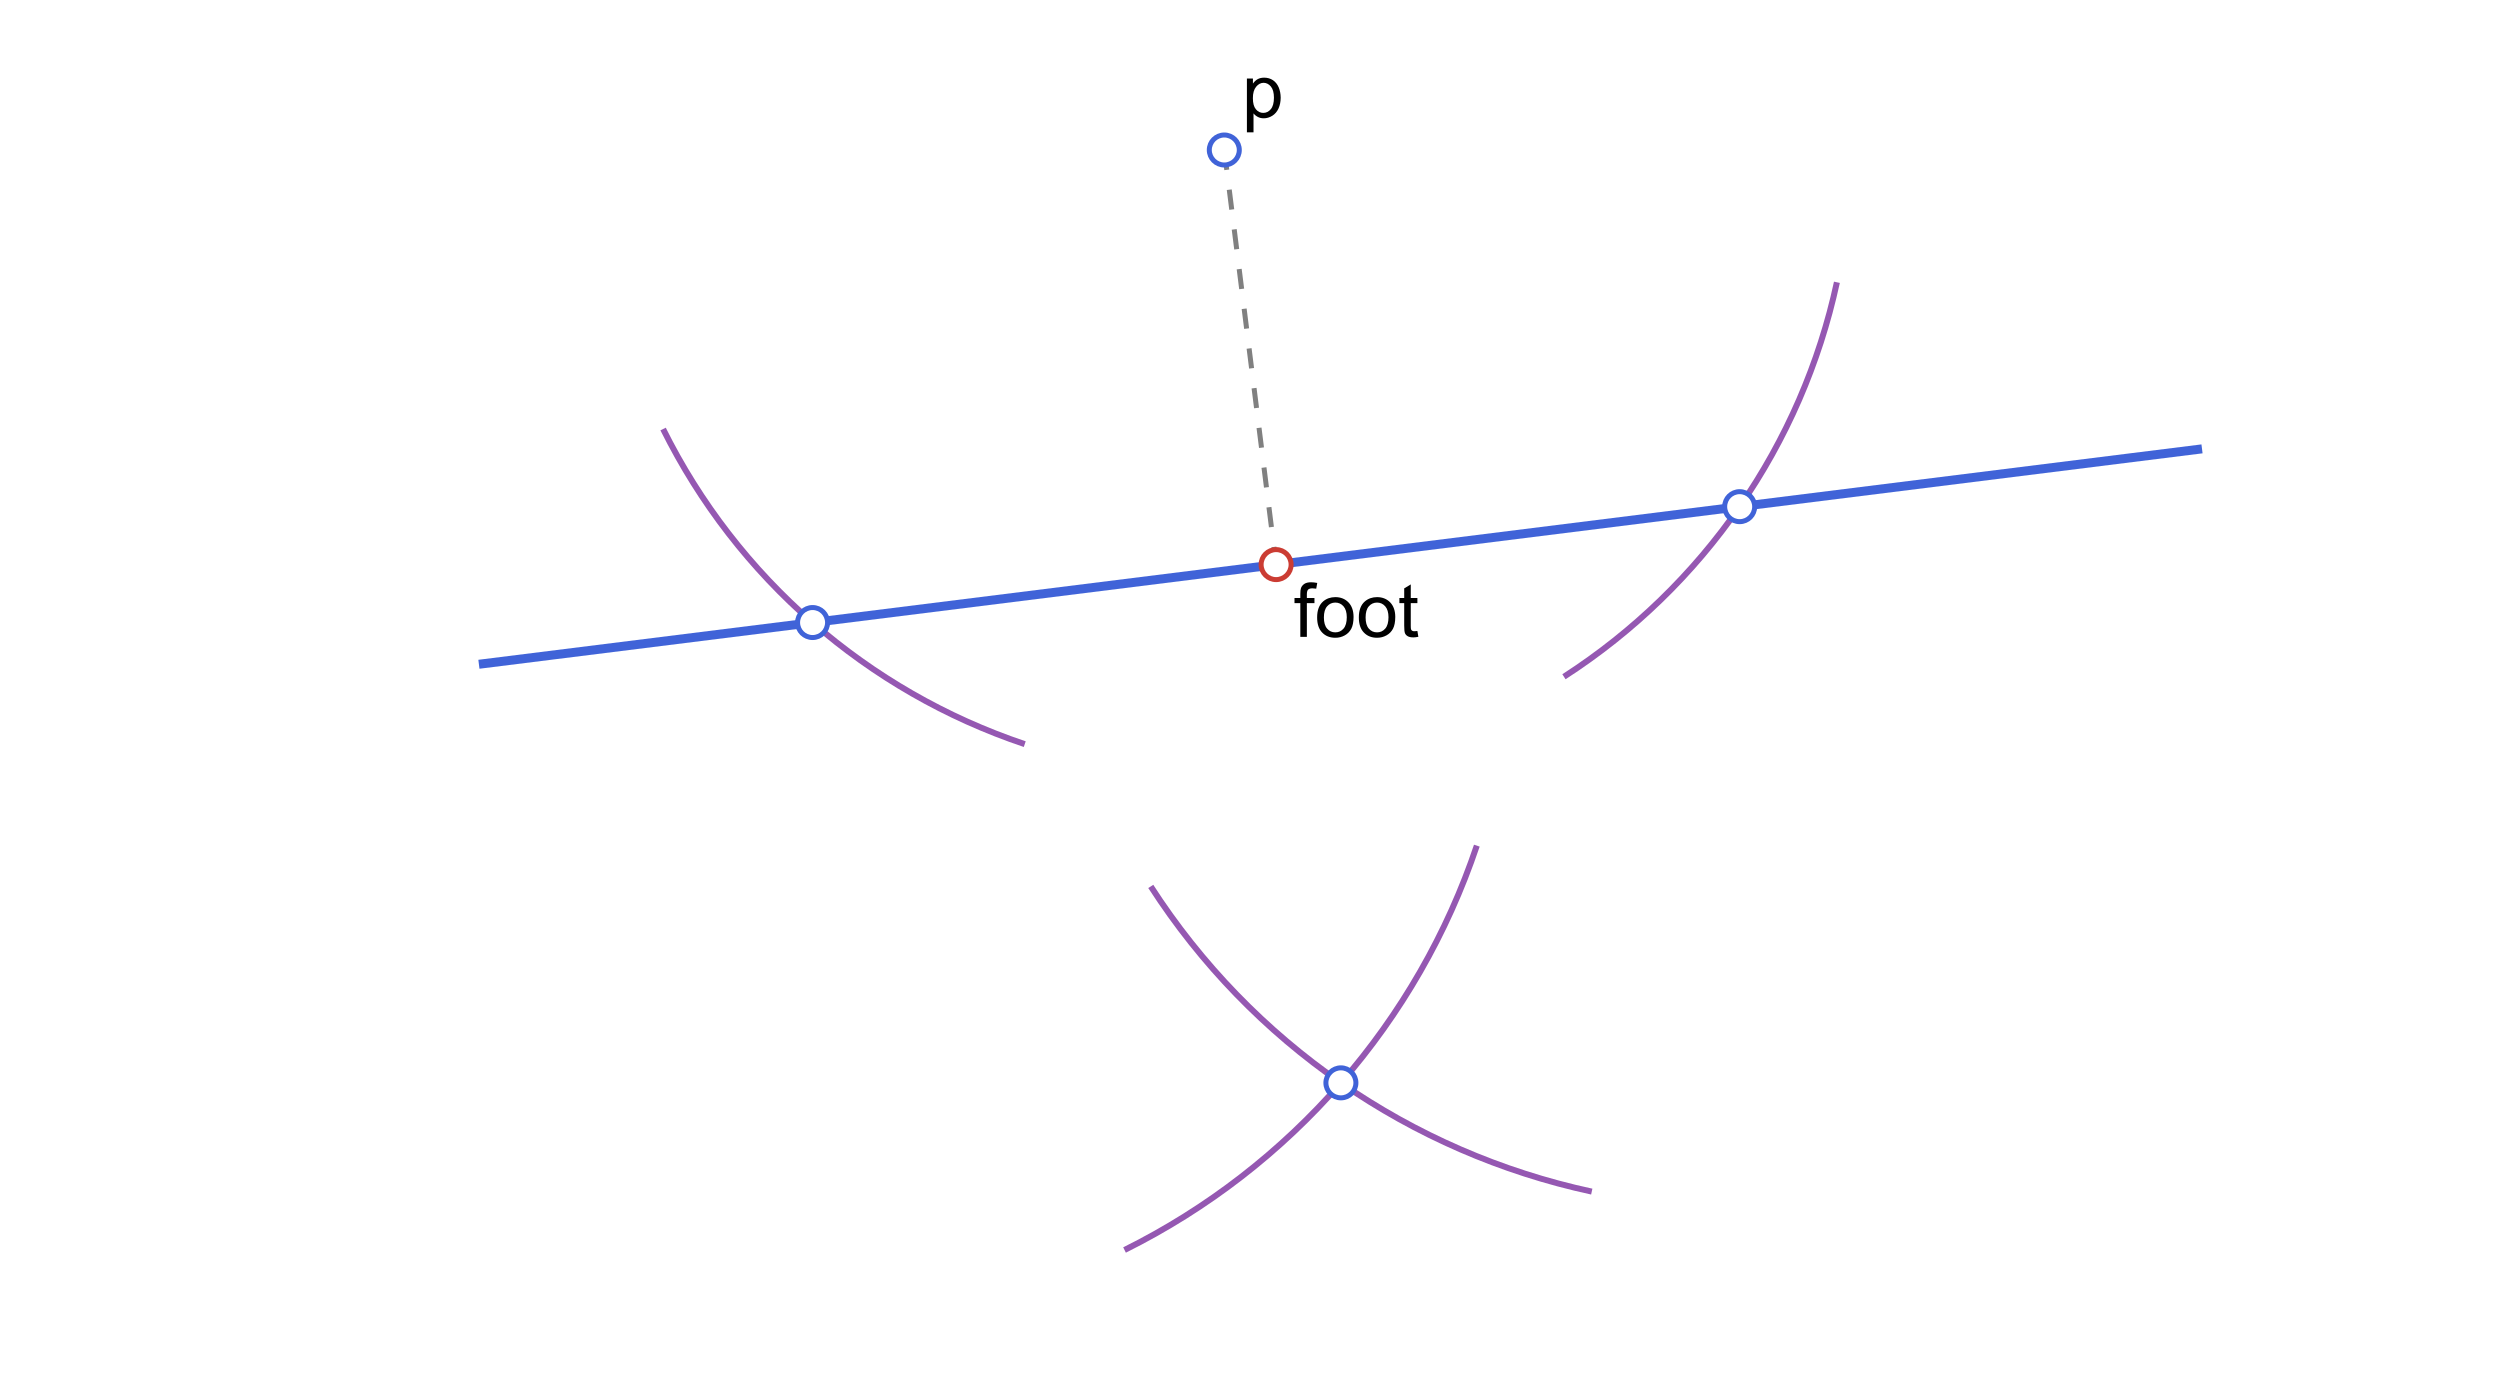
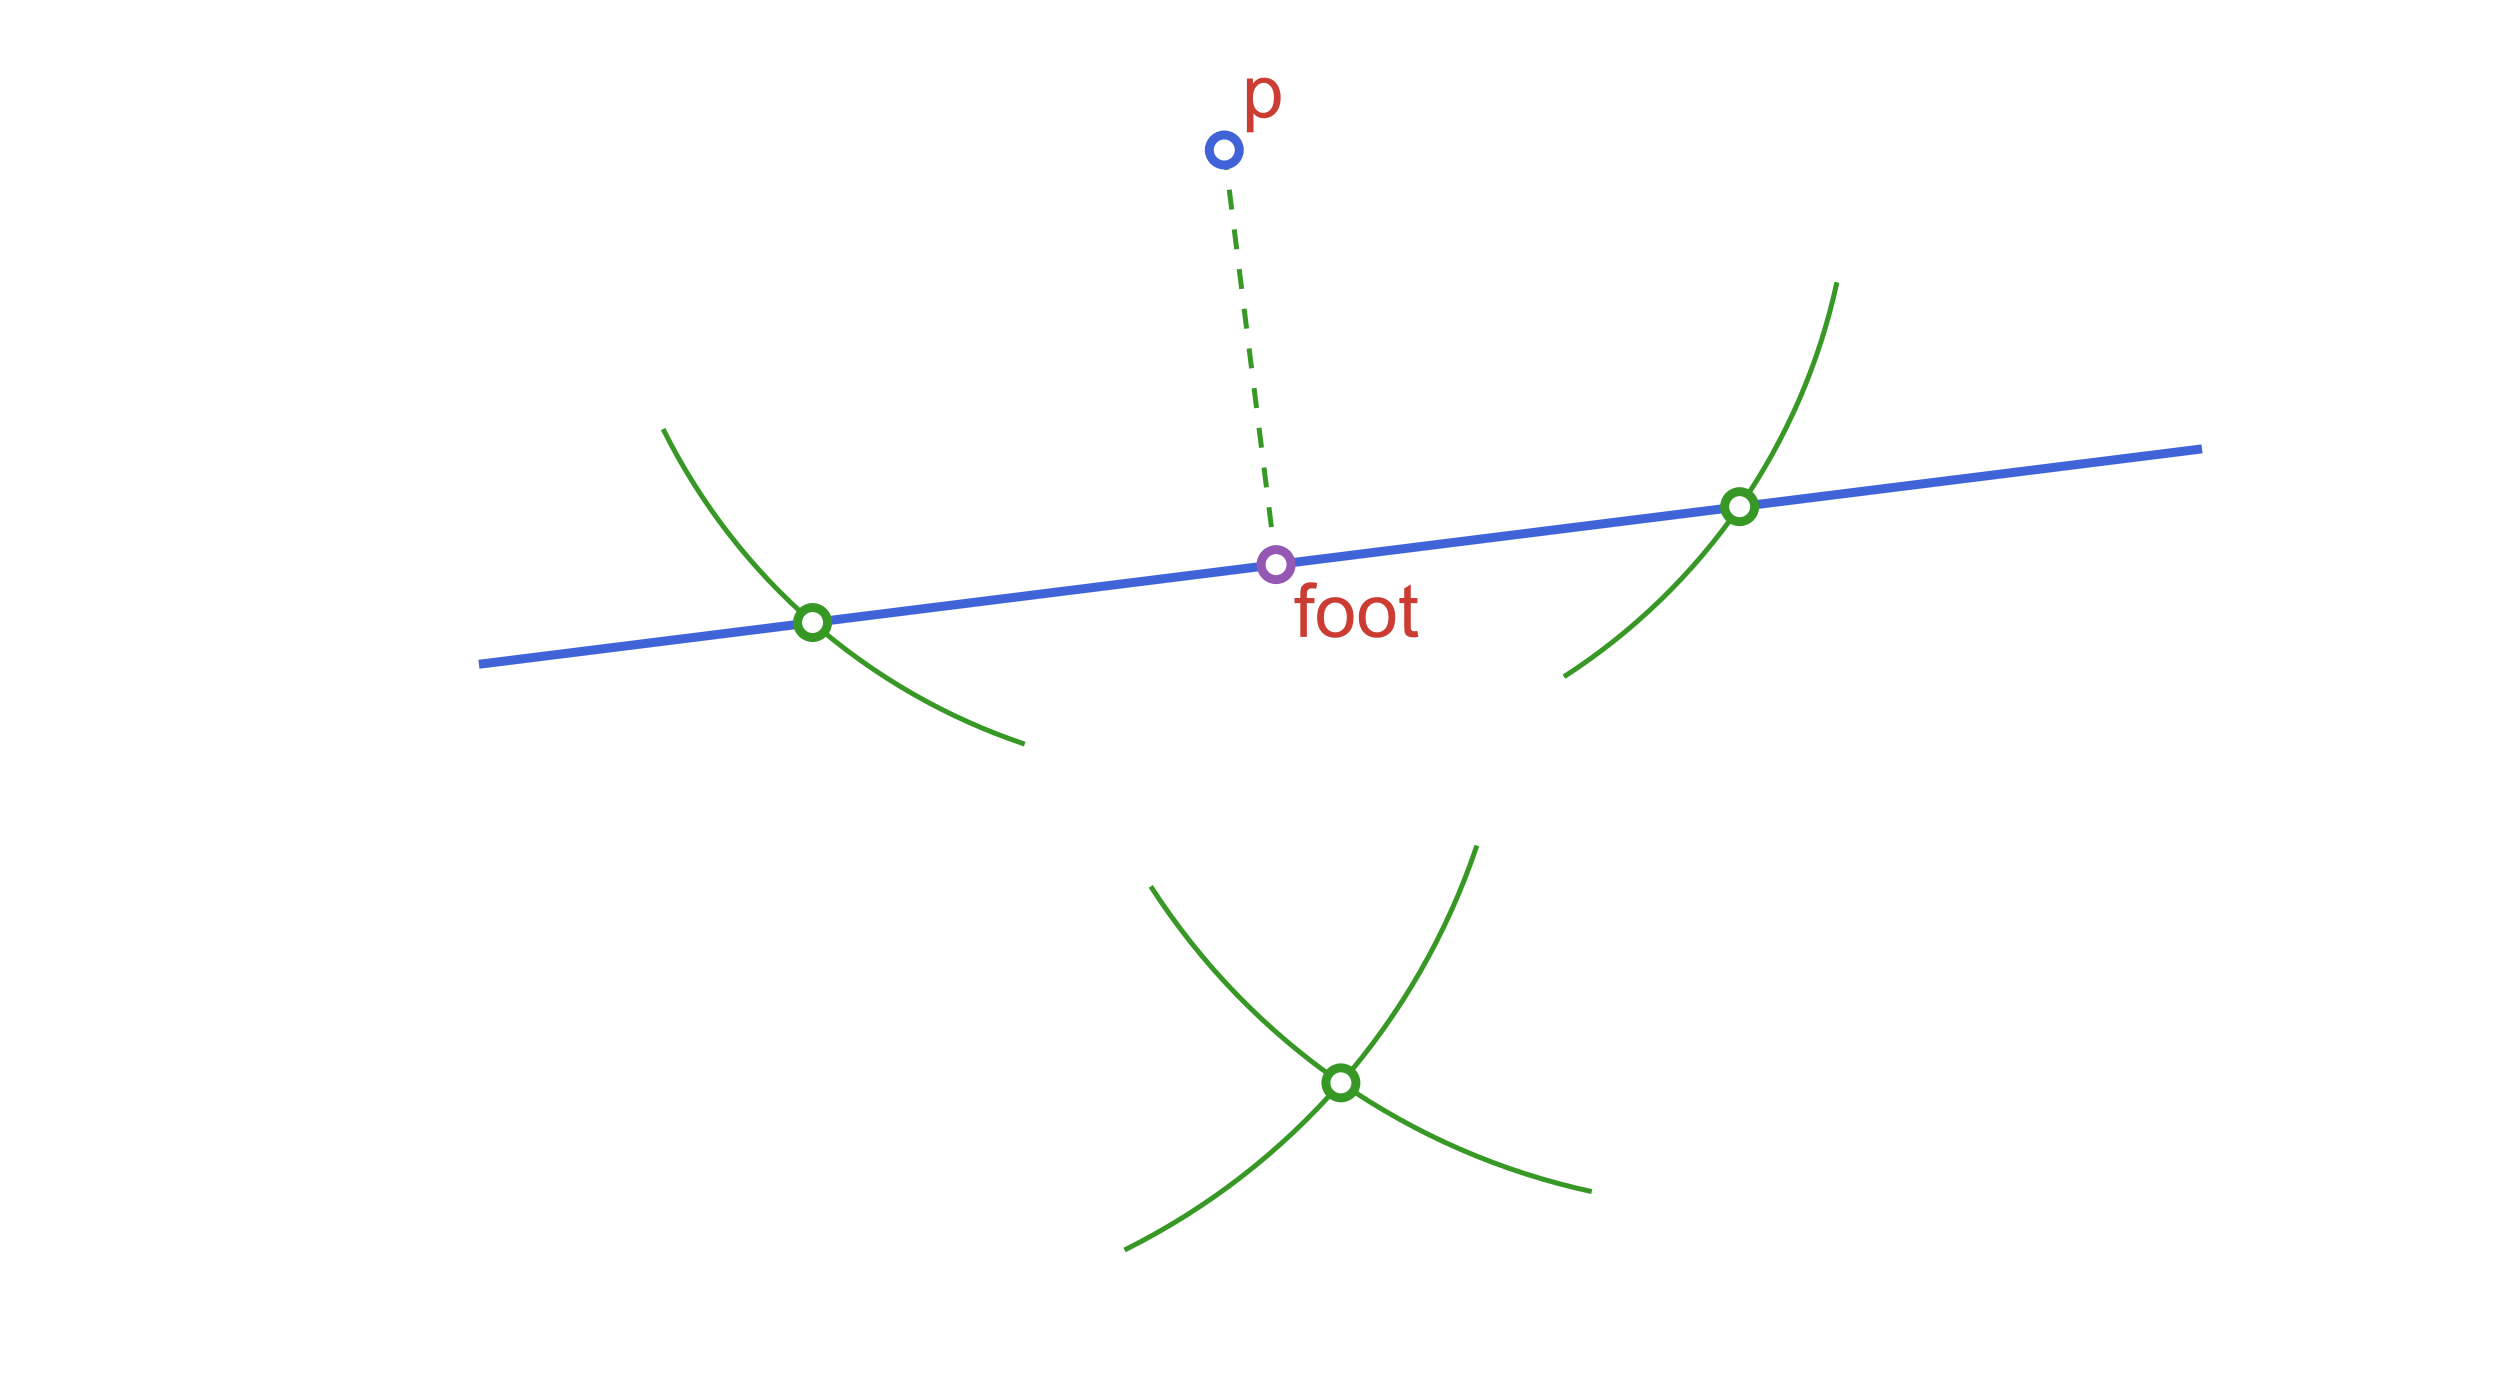
<svg xmlns="http://www.w3.org/2000/svg" xmlns:xlink="http://www.w3.org/1999/xlink" width="500" height="280" viewBox="0 0 500 280">
  <defs>
    <g>
      <g id="glyph-0-0">
        <path d="M 0.988 2.98 L 0.988 -7.777 L 2.191 -7.777 L 2.191 -6.766 C 2.473 -7.16 2.789 -7.457 3.148 -7.656 C 3.5 -7.852 3.934 -7.949 4.445 -7.953 C 5.105 -7.949 5.691 -7.781 6.203 -7.441 C 6.707 -7.098 7.09 -6.613 7.352 -5.996 C 7.609 -5.371 7.738 -4.691 7.742 -3.949 C 7.738 -3.152 7.598 -2.434 7.312 -1.797 C 7.023 -1.16 6.605 -0.672 6.066 -0.332 C 5.52 0.008 4.949 0.176 4.352 0.176 C 3.91 0.176 3.516 0.086 3.168 -0.102 C 2.816 -0.285 2.531 -0.52 2.309 -0.805 L 2.309 2.98 Z M 2.184 -3.844 C 2.18 -2.844 2.383 -2.102 2.789 -1.625 C 3.195 -1.141 3.684 -0.902 4.262 -0.906 C 4.844 -0.902 5.348 -1.148 5.766 -1.648 C 6.184 -2.141 6.391 -2.91 6.395 -3.953 C 6.391 -4.941 6.188 -5.684 5.781 -6.18 C 5.371 -6.672 4.883 -6.918 4.32 -6.922 C 3.758 -6.918 3.262 -6.656 2.832 -6.133 C 2.395 -5.605 2.18 -4.844 2.184 -3.844 Z M 2.184 -3.844 " />
      </g>
      <g id="glyph-0-1">
        <path d="M 1.305 0 L 1.305 -6.754 L 0.141 -6.754 L 0.141 -7.777 L 1.305 -7.777 L 1.305 -8.605 C 1.301 -9.125 1.348 -9.512 1.441 -9.77 C 1.566 -10.105 1.789 -10.383 2.113 -10.602 C 2.43 -10.812 2.879 -10.922 3.457 -10.922 C 3.828 -10.922 4.238 -10.875 4.688 -10.789 L 4.488 -9.641 C 4.215 -9.684 3.957 -9.707 3.715 -9.711 C 3.312 -9.707 3.027 -9.621 2.863 -9.453 C 2.695 -9.281 2.613 -8.965 2.613 -8.496 L 2.613 -7.777 L 4.133 -7.777 L 4.133 -6.754 L 2.613 -6.754 L 2.613 0 Z M 1.305 0 " />
      </g>
      <g id="glyph-0-2">
        <path d="M 0.5 -3.891 C 0.496 -5.328 0.898 -6.395 1.699 -7.09 C 2.367 -7.664 3.18 -7.949 4.145 -7.953 C 5.211 -7.949 6.086 -7.602 6.766 -6.902 C 7.441 -6.199 7.781 -5.23 7.785 -4 C 7.781 -2.996 7.629 -2.207 7.332 -1.637 C 7.027 -1.059 6.594 -0.613 6.023 -0.301 C 5.449 0.02 4.82 0.176 4.145 0.176 C 3.051 0.176 2.172 -0.172 1.504 -0.871 C 0.832 -1.566 0.496 -2.574 0.5 -3.891 Z M 1.852 -3.891 C 1.852 -2.891 2.066 -2.141 2.504 -1.648 C 2.934 -1.148 3.48 -0.902 4.145 -0.906 C 4.793 -0.902 5.34 -1.152 5.777 -1.652 C 6.211 -2.152 6.426 -2.91 6.43 -3.934 C 6.426 -4.891 6.207 -5.621 5.773 -6.117 C 5.336 -6.613 4.793 -6.859 4.145 -6.863 C 3.48 -6.859 2.934 -6.613 2.504 -6.121 C 2.066 -5.625 1.852 -4.883 1.852 -3.891 Z M 1.852 -3.891 " />
      </g>
      <g id="glyph-0-3">
        <path d="M 3.867 -1.18 L 4.059 -0.016 C 3.684 0.062 3.352 0.098 3.062 0.102 C 2.582 0.098 2.211 0.027 1.949 -0.125 C 1.684 -0.273 1.496 -0.473 1.391 -0.719 C 1.281 -0.965 1.23 -1.484 1.23 -2.277 L 1.23 -6.754 L 0.266 -6.754 L 0.266 -7.777 L 1.23 -7.777 L 1.23 -9.703 L 2.543 -10.496 L 2.543 -7.777 L 3.867 -7.777 L 3.867 -6.754 L 2.543 -6.754 L 2.543 -2.203 C 2.543 -1.828 2.562 -1.586 2.609 -1.48 C 2.652 -1.371 2.73 -1.285 2.836 -1.223 C 2.941 -1.156 3.09 -1.125 3.289 -1.129 C 3.43 -1.125 3.625 -1.141 3.867 -1.18 Z M 3.867 -1.18 " />
      </g>
    </g>
  </defs>
-   <path fill="none" stroke-width="1.2" stroke-linecap="butt" stroke-linejoin="miter" stroke="rgb(58.4%, 34.5%, 69.8%)" stroke-opacity="1" stroke-miterlimit="10" d="M 204.949 148.828 C 173.438 138.242 147.418 115.574 132.617 85.805 " />
-   <path fill="none" stroke-width="1.2" stroke-linecap="butt" stroke-linejoin="miter" stroke="rgb(58.4%, 34.5%, 69.8%)" stroke-opacity="1" stroke-miterlimit="10" d="M 367.383 56.457 C 360.367 88.953 340.727 117.332 312.789 135.348 " />
-   <path fill="none" stroke-width="1.2" stroke-linecap="butt" stroke-linejoin="miter" stroke="rgb(58.4%, 34.5%, 69.8%)" stroke-opacity="1" stroke-miterlimit="10" d="M 295.367 169.129 C 283.535 204.363 258.188 233.453 224.906 250 " />
-   <path fill="none" stroke-width="1.2" stroke-linecap="butt" stroke-linejoin="miter" stroke="rgb(58.4%, 34.5%, 69.8%)" stroke-opacity="1" stroke-miterlimit="10" d="M 318.352 238.32 C 282.02 230.473 250.293 208.516 230.152 177.281 " />
+   <path fill="none" stroke-width="1" stroke-linecap="butt" stroke-linejoin="miter" stroke="rgb(22%, 59.6%, 14.9%)" stroke-opacity="1" stroke-miterlimit="10" d="M 204.949 148.828 C 173.438 138.242 147.418 115.574 132.617 85.805 " />
+   <path fill="none" stroke-width="1" stroke-linecap="butt" stroke-linejoin="miter" stroke="rgb(22%, 59.6%, 14.9%)" stroke-opacity="1" stroke-miterlimit="10" d="M 367.383 56.457 C 360.367 88.953 340.727 117.332 312.789 135.348 " />
+   <path fill="none" stroke-width="1" stroke-linecap="butt" stroke-linejoin="miter" stroke="rgb(22%, 59.6%, 14.9%)" stroke-opacity="1" stroke-miterlimit="10" d="M 295.367 169.129 C 283.535 204.363 258.188 233.453 224.906 250 " />
+   <path fill="none" stroke-width="1" stroke-linecap="butt" stroke-linejoin="miter" stroke="rgb(22%, 59.6%, 14.9%)" stroke-opacity="1" stroke-miterlimit="10" d="M 318.352 238.32 C 282.02 230.473 250.293 208.516 230.152 177.281 " />
+   <path fill="none" stroke-width="1" stroke-linecap="butt" stroke-linejoin="miter" stroke="rgb(22%, 59.6%, 14.9%)" stroke-opacity="1" stroke-dasharray="4 4" stroke-miterlimit="10" d="M 244.859 30 L 255.223 112.922 " />
  <path fill="none" stroke-width="1.8" stroke-linecap="butt" stroke-linejoin="miter" stroke="rgb(25.1%, 38.8%, 84.7%)" stroke-opacity="1" stroke-miterlimit="10" d="M 95.781 132.852 L 440.402 89.773 " />
-   <path fill="none" stroke-width="1" stroke-linecap="butt" stroke-linejoin="miter" stroke="rgb(50.196%, 50.196%, 50.196%)" stroke-opacity="1" stroke-dasharray="4 4" stroke-miterlimit="10" d="M 244.859 30 L 255.223 112.922 " />
-   <path fill-rule="nonzero" fill="rgb(100%, 100%, 100%)" fill-opacity="1" stroke-width="1" stroke-linecap="butt" stroke-linejoin="miter" stroke="rgb(25.1%, 38.8%, 84.7%)" stroke-opacity="1" stroke-miterlimit="10" d="M 247.859 30 C 247.859 31.656 246.516 33 244.859 33 C 243.203 33 241.859 31.656 241.859 30 C 241.859 28.344 243.203 27 244.859 27 C 246.516 27 247.859 28.344 247.859 30 Z M 165.516 124.508 C 165.516 126.168 164.172 127.508 162.516 127.508 C 160.859 127.508 159.516 126.168 159.516 124.508 C 159.516 122.852 160.859 121.508 162.516 121.508 C 164.172 121.508 165.516 122.852 165.516 124.508 Z M 350.934 101.332 C 350.934 102.988 349.59 104.332 347.934 104.332 C 346.273 104.332 344.934 102.988 344.934 101.332 C 344.934 99.676 346.273 98.332 347.934 98.332 C 349.59 98.332 350.934 99.676 350.934 101.332 Z M 271.18 216.57 C 271.18 218.23 269.836 219.57 268.18 219.57 C 266.523 219.57 265.18 218.23 265.18 216.57 C 265.18 214.914 266.523 213.57 268.18 213.57 C 269.836 213.57 271.18 214.914 271.18 216.57 Z M 271.18 216.57 " />
-   <path fill-rule="nonzero" fill="rgb(100%, 100%, 100%)" fill-opacity="1" stroke-width="1" stroke-linecap="butt" stroke-linejoin="miter" stroke="rgb(79.6%, 23.5%, 20%)" stroke-opacity="1" stroke-miterlimit="10" d="M 258.223 112.922 C 258.223 114.578 256.879 115.922 255.223 115.922 C 253.566 115.922 252.223 114.578 252.223 112.922 C 252.223 111.266 253.566 109.922 255.223 109.922 C 256.879 109.922 258.223 111.266 258.223 112.922 Z M 258.223 112.922 " />
-   <g fill="rgb(0%, 0%, 0%)" fill-opacity="1">
+   <path fill-rule="nonzero" fill="rgb(100%, 100%, 100%)" fill-opacity="1" stroke-width="1.8" stroke-linecap="butt" stroke-linejoin="miter" stroke="rgb(25.1%, 38.8%, 84.7%)" stroke-opacity="1" stroke-miterlimit="10" d="M 247.859 30 C 247.859 31.656 246.516 33 244.859 33 C 243.203 33 241.859 31.656 241.859 30 C 241.859 28.344 243.203 27 244.859 27 C 246.516 27 247.859 28.344 247.859 30 Z M 247.859 30 " />
+   <path fill-rule="nonzero" fill="rgb(100%, 100%, 100%)" fill-opacity="1" stroke-width="1.8" stroke-linecap="butt" stroke-linejoin="miter" stroke="rgb(22%, 59.6%, 14.9%)" stroke-opacity="1" stroke-miterlimit="10" d="M 165.516 124.508 C 165.516 126.168 164.172 127.508 162.516 127.508 C 160.859 127.508 159.516 126.168 159.516 124.508 C 159.516 122.852 160.859 121.508 162.516 121.508 C 164.172 121.508 165.516 122.852 165.516 124.508 Z M 350.934 101.332 C 350.934 102.988 349.59 104.332 347.934 104.332 C 346.273 104.332 344.934 102.988 344.934 101.332 C 344.934 99.676 346.273 98.332 347.934 98.332 C 349.59 98.332 350.934 99.676 350.934 101.332 Z M 271.18 216.57 C 271.18 218.23 269.836 219.57 268.18 219.57 C 266.523 219.57 265.18 218.23 265.18 216.57 C 265.18 214.914 266.523 213.57 268.18 213.57 C 269.836 213.57 271.18 214.914 271.18 216.57 Z M 271.18 216.57 " />
+   <path fill-rule="nonzero" fill="rgb(100%, 100%, 100%)" fill-opacity="1" stroke-width="1.8" stroke-linecap="butt" stroke-linejoin="miter" stroke="rgb(58.4%, 34.5%, 69.8%)" stroke-opacity="1" stroke-miterlimit="10" d="M 258.223 112.922 C 258.223 114.578 256.879 115.922 255.223 115.922 C 253.566 115.922 252.223 114.578 252.223 112.922 C 252.223 111.266 253.566 109.922 255.223 109.922 C 256.879 109.922 258.223 111.266 258.223 112.922 Z M 258.223 112.922 " />
+   <g fill="rgb(79.6%, 23.5%, 20%)" fill-opacity="1">
    <use xlink:href="#glyph-0-0" x="248.394" y="23.484" />
  </g>
-   <g fill="rgb(0%, 0%, 0%)" fill-opacity="1">
+   <g fill="rgb(79.6%, 23.5%, 20%)" fill-opacity="1">
    <use xlink:href="#glyph-0-1" x="258.759" y="127.377" />
    <use xlink:href="#glyph-0-2" x="262.927" y="127.377" />
    <use xlink:href="#glyph-0-2" x="271.269" y="127.377" />
    <use xlink:href="#glyph-0-3" x="279.611" y="127.377" />
  </g>
</svg>
